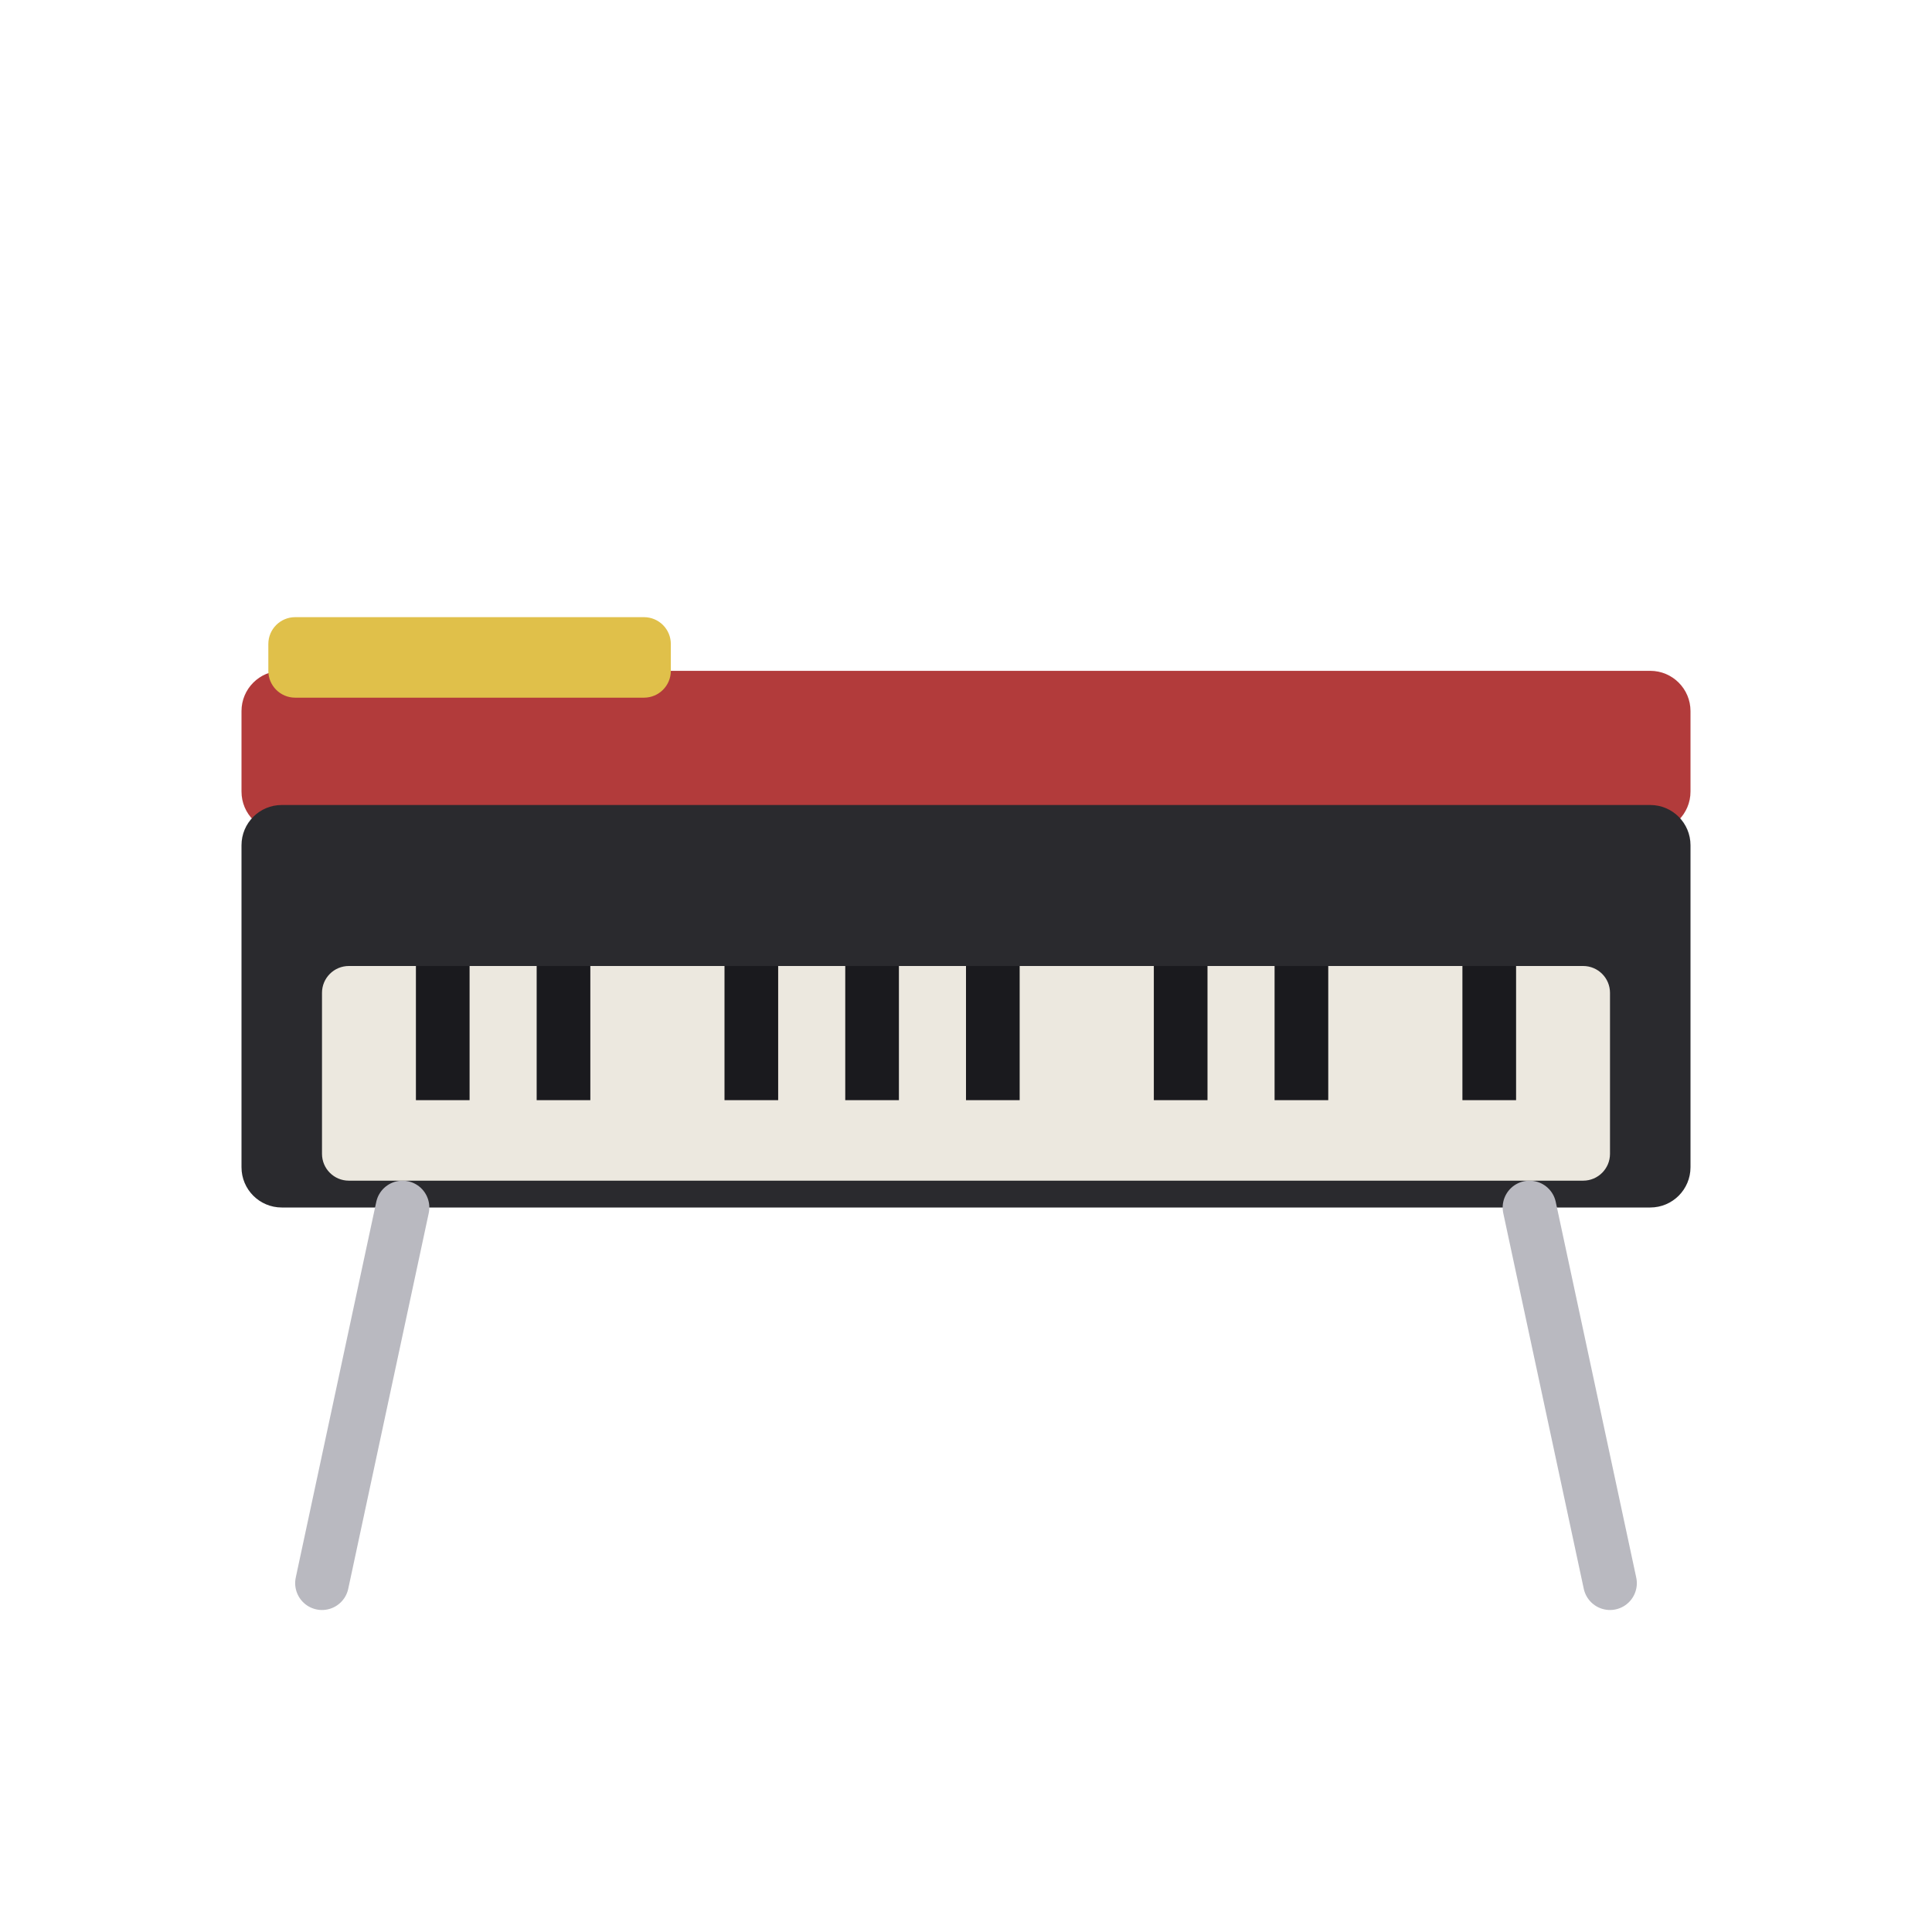
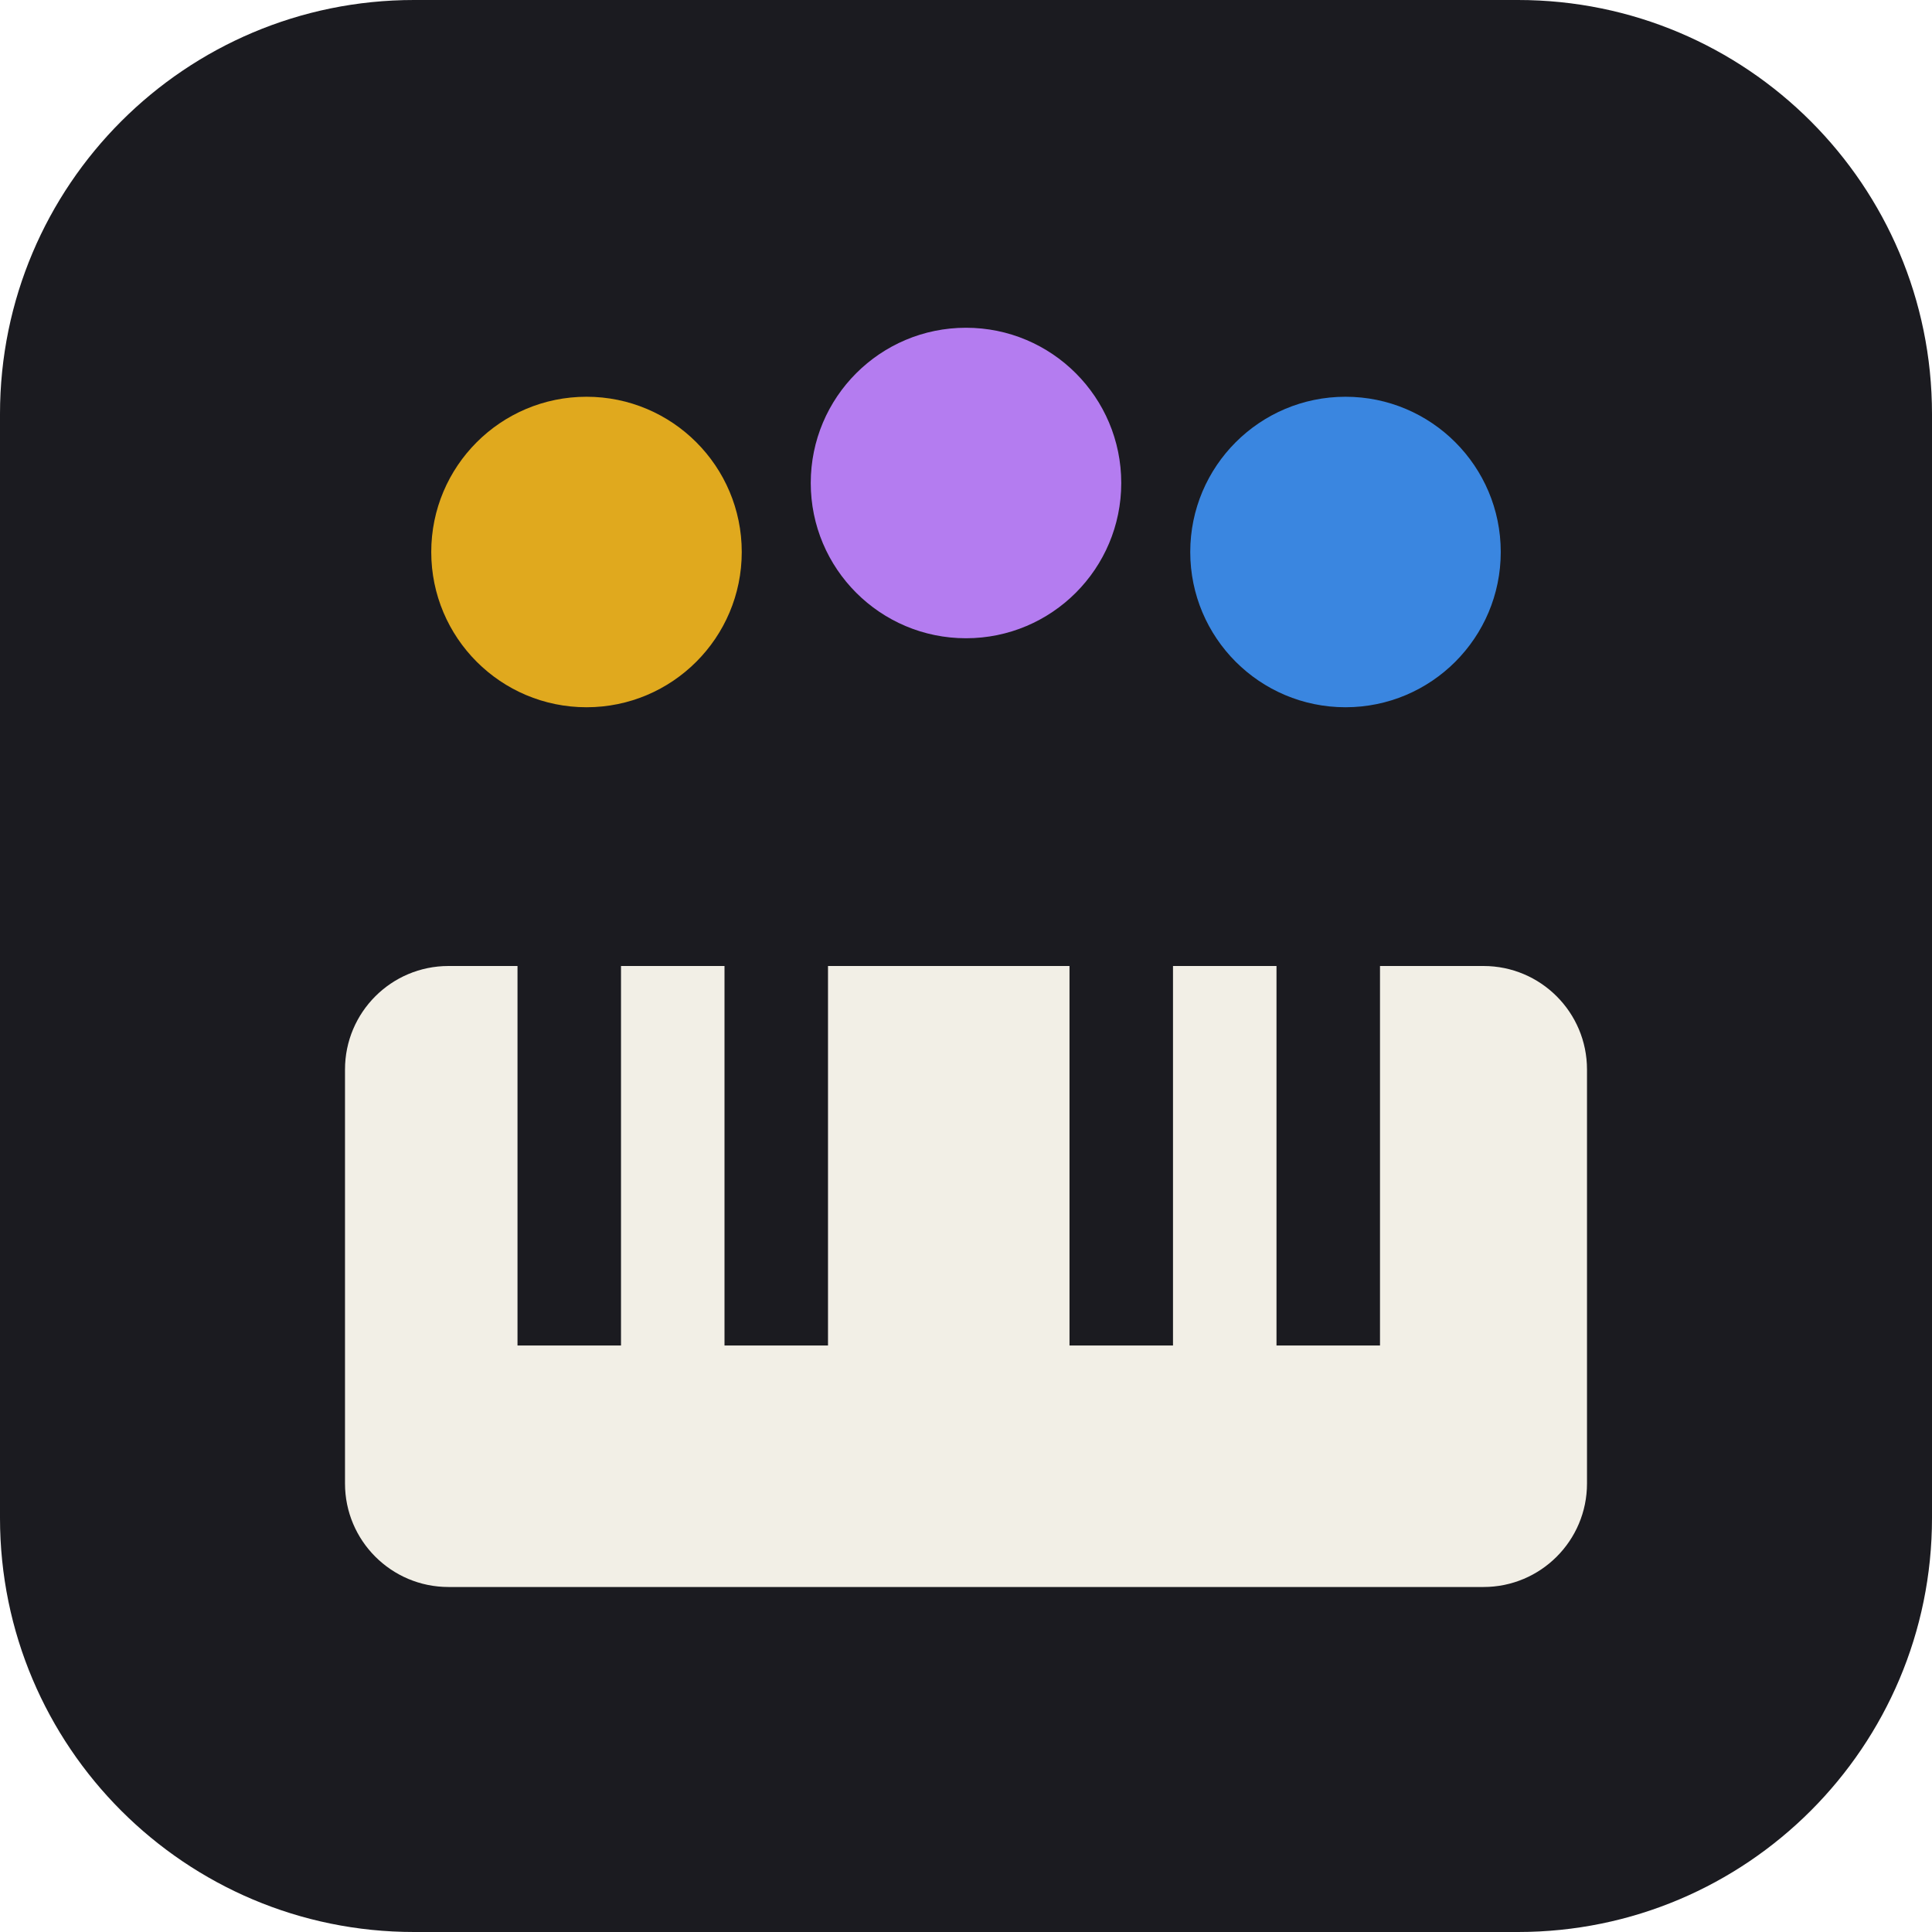
- <svg xmlns="http://www.w3.org/2000/svg" viewBox="0 0 144 144">
-   <rect x="18" y="50" width="108" height="12" rx="3" fill="#b23b3b" />
-   <rect x="18" y="60" width="108" height="30" rx="3" fill="#2a2a2e" />
-   <rect x="24" y="72" width="96" height="16" rx="2" fill="#ece8df" />
-   <g fill="#1a1a1e">
-     <rect x="31" y="72" width="4" height="10" />
-     <rect x="40" y="72" width="4" height="10" />
-     <rect x="54" y="72" width="4" height="10" />
-     <rect x="63" y="72" width="4" height="10" />
-     <rect x="72" y="72" width="4" height="10" />
-     <rect x="86" y="72" width="4" height="10" />
-     <rect x="95" y="72" width="4" height="10" />
-     <rect x="109" y="72" width="4" height="10" />
+ <svg xmlns="http://www.w3.org/2000/svg" viewBox="0 0 56 56" width="56" height="56">
+   <rect width="56" height="56" rx="12" fill="#1b1b20" />
+   <circle cx="17" cy="16" r="4.5" fill="#e0a91e" />
+   <circle cx="28" cy="14" r="4.5" fill="#b47cf0" />
+   <circle cx="39" cy="16" r="4.5" fill="#3a86e0" />
+   <rect x="10" y="28" width="36" height="18" rx="3" fill="#f2efe6" />
+   <g fill="#1b1b20">
+     <rect x="15" y="28" width="3" height="11" />
+     <rect x="21" y="28" width="3" height="11" />
+     <rect x="31" y="28" width="3" height="11" />
+     <rect x="37" y="28" width="3" height="11" />
  </g>
-   <rect x="20" y="46" width="30" height="6" rx="2" fill="#e0c04a" />
-   <line x1="30" y1="90" x2="24" y2="118" stroke="#b9b9c0" stroke-width="4" stroke-linecap="round" />
-   <line x1="114" y1="90" x2="120" y2="118" stroke="#b9b9c0" stroke-width="4" stroke-linecap="round" />
</svg>
